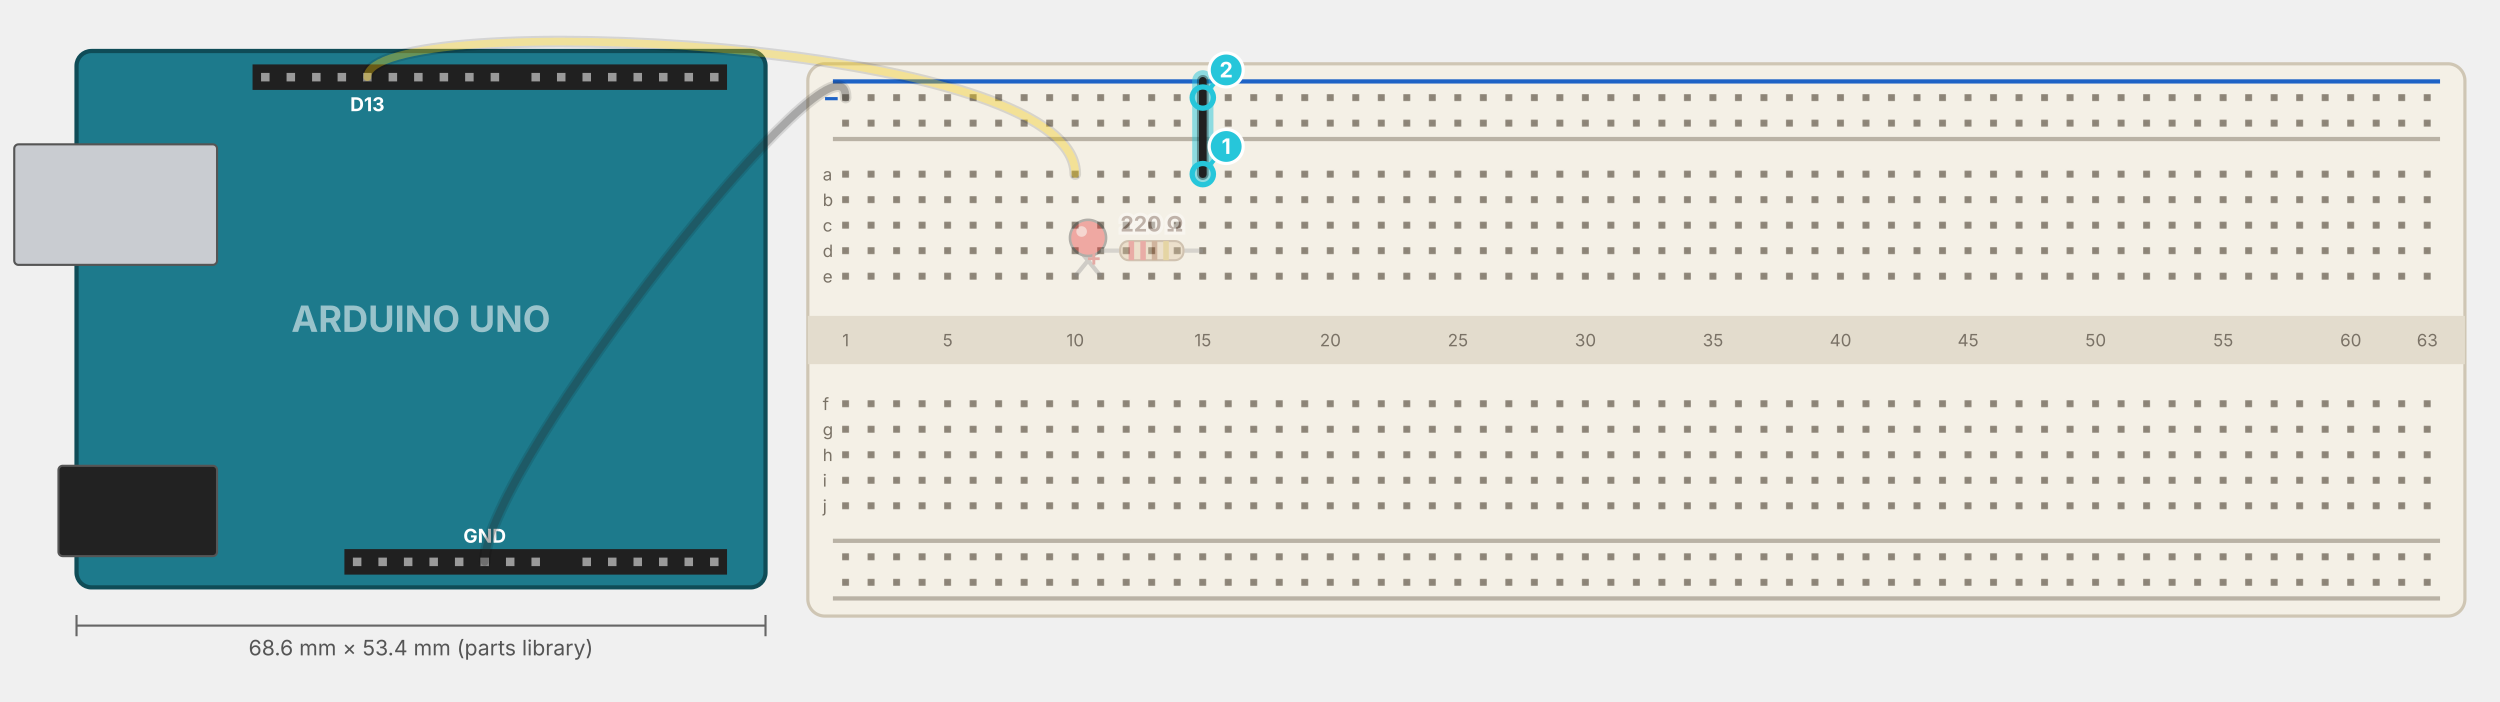
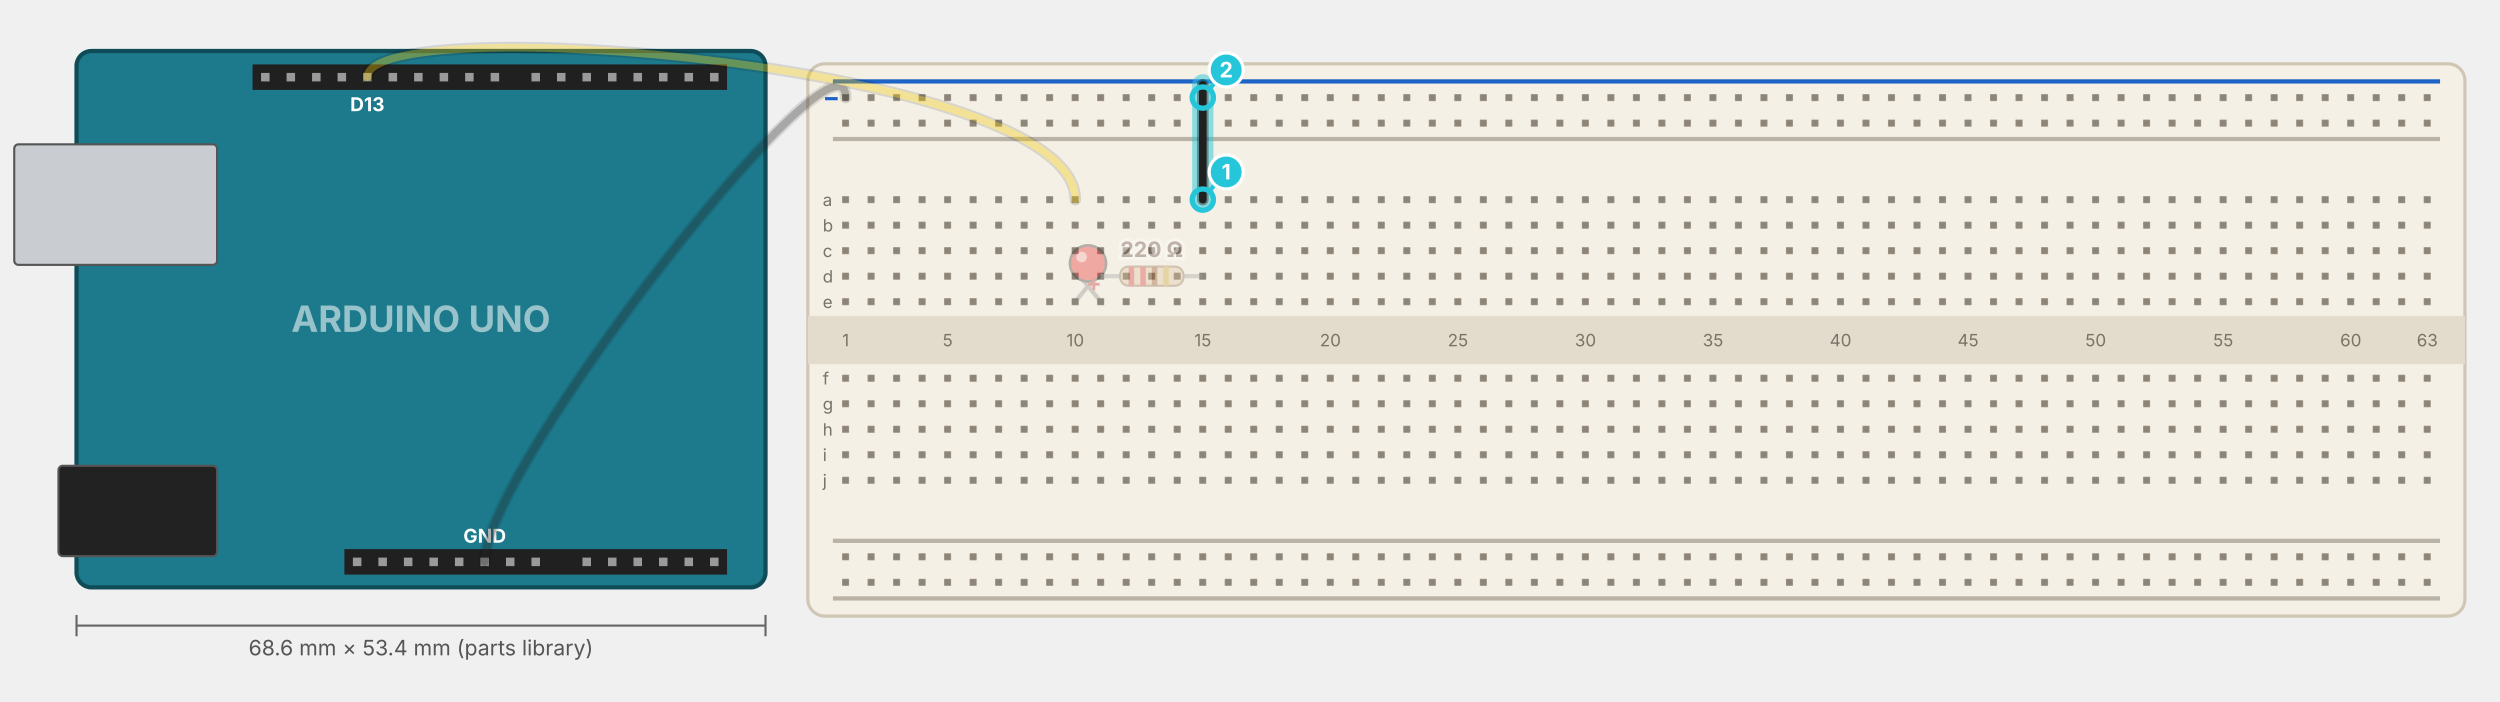
<svg xmlns="http://www.w3.org/2000/svg" viewBox="0 0 1176 330" font-family="system-ui,-apple-system,Segoe UI,sans-serif">
  <rect x="36" y="24" width="324.1" height="252.3" rx="7" fill="#1d7a8c" stroke="#0f4c57" stroke-width="2" />
  <rect x="6.7" y="67.9" width="95.4" height="56.7" rx="2" fill="#c9ccd1" stroke="#555" />
  <rect x="27.5" y="219.1" width="74.6" height="42.5" rx="2" fill="#222" stroke="#555" />
  <rect x="118.8" y="30.3" width="223.2" height="12.0" fill="#202020" />
  <rect x="162.0" y="258.3" width="180.0" height="12.0" fill="#202020" />
  <rect x="166.0" y="262.3" width="4" height="4" fill="#9a9a9a" />
  <rect x="178.0" y="262.3" width="4" height="4" fill="#9a9a9a" />
  <rect x="190.0" y="262.3" width="4" height="4" fill="#9a9a9a" />
  <rect x="202.0" y="262.3" width="4" height="4" fill="#9a9a9a" />
  <rect x="214.0" y="262.3" width="4" height="4" fill="#9a9a9a" />
  <rect x="226.0" y="262.3" width="4" height="4" fill="#9a9a9a" />
  <rect x="238.0" y="262.3" width="4" height="4" fill="#9a9a9a" />
  <rect x="250.0" y="262.3" width="4" height="4" fill="#9a9a9a" />
  <rect x="274.0" y="262.3" width="4" height="4" fill="#9a9a9a" />
  <rect x="286.0" y="262.3" width="4" height="4" fill="#9a9a9a" />
  <rect x="298.0" y="262.3" width="4" height="4" fill="#9a9a9a" />
  <rect x="310.0" y="262.3" width="4" height="4" fill="#9a9a9a" />
  <rect x="322.0" y="262.3" width="4" height="4" fill="#9a9a9a" />
  <rect x="334.0" y="262.3" width="4" height="4" fill="#9a9a9a" />
  <rect x="334.0" y="34.3" width="4" height="4" fill="#9a9a9a" />
  <rect x="322.0" y="34.3" width="4" height="4" fill="#9a9a9a" />
  <rect x="310.0" y="34.3" width="4" height="4" fill="#9a9a9a" />
  <rect x="298.0" y="34.3" width="4" height="4" fill="#9a9a9a" />
  <rect x="286.0" y="34.3" width="4" height="4" fill="#9a9a9a" />
  <rect x="274.0" y="34.3" width="4" height="4" fill="#9a9a9a" />
  <rect x="262.0" y="34.3" width="4" height="4" fill="#9a9a9a" />
  <rect x="250.0" y="34.3" width="4" height="4" fill="#9a9a9a" />
  <rect x="230.8" y="34.3" width="4" height="4" fill="#9a9a9a" />
  <rect x="218.8" y="34.3" width="4" height="4" fill="#9a9a9a" />
  <rect x="206.8" y="34.3" width="4" height="4" fill="#9a9a9a" />
  <rect x="194.8" y="34.3" width="4" height="4" fill="#9a9a9a" />
  <rect x="182.8" y="34.3" width="4" height="4" fill="#9a9a9a" />
  <rect x="170.8" y="34.3" width="4" height="4" fill="#9a9a9a" />
  <rect x="158.8" y="34.3" width="4" height="4" fill="#9a9a9a" />
  <rect x="146.8" y="34.3" width="4" height="4" fill="#9a9a9a" />
  <rect x="134.8" y="34.3" width="4" height="4" fill="#9a9a9a" />
  <rect x="122.8" y="34.3" width="4" height="4" fill="#9a9a9a" />
  <text x="198.0" y="156.1" text-anchor="middle" font-size="17" font-weight="700" fill="#ffffff" opacity=".55">ARDUINO UNO</text>
  <text x="172.8" y="52.3" text-anchor="middle" font-size="9" font-weight="700" fill="#fff">D13</text>
  <text x="228.0" y="255.3" text-anchor="middle" font-size="9" font-weight="700" fill="#fff">GND</text>
  <path d="M36 289.283v10M360.1 289.283v10M36 294.283H360.1" stroke="#666" fill="none" />
  <text x="198.0" y="308.283" text-anchor="middle" font-size="10" fill="#555">68.6 mm × 53.4 mm (parts library)</text>
  <rect x="380" y="30" width="779.5" height="259.8" rx="8" fill="#f4f0e6" stroke="#cfc6b4" stroke-width="1.5" />
  <rect x="380" y="148.6" width="779.5" height="22.7" fill="#e3dccd" />
-   <pattern id="holes" x="391.76" y="75.92" width="12" height="12" patternUnits="userSpaceOnUse">
+   <pattern id="holes" x="391.76" y="87.92" width="12" height="12" patternUnits="userSpaceOnUse">
    <rect x="4.4" y="4.4" width="3.2" height="3.2" fill="#8c8477" />
  </pattern>
-   <rect x="391.8" y="75.9" width="756" height="60" fill="url(#holes)" />
-   <rect x="391.8" y="183.9" width="756" height="60" fill="url(#holes)" />
+   <rect x="391.8" y="87.9" width="756" height="60" fill="url(#holes)" />
+   <rect x="391.8" y="171.9" width="756" height="60" fill="url(#holes)" />
  <rect x="391.8" y="51.9" width="756" height="12" fill="url(#holes)" />
  <line x1="391.8" y1="65.4" x2="1147.8" y2="65.4" stroke="#b9b2a5" stroke-width="2" />
  <rect x="391.8" y="39.9" width="756" height="12" fill="url(#holes)" />
  <line x1="391.8" y1="38.3" x2="1147.8" y2="38.3" stroke="#1e63c6" stroke-width="2" />
  <text x="387" y="49.9" font-size="12" font-weight="700" fill="#1e63c6">−</text>
  <rect x="391.8" y="256.0" width="756" height="12" fill="url(#holes)" />
  <line x1="391.8" y1="254.4" x2="1147.8" y2="254.4" stroke="#b9b2a5" stroke-width="2" />
  <rect x="391.8" y="268.0" width="756" height="12" fill="url(#holes)" />
  <line x1="391.8" y1="281.5" x2="1147.8" y2="281.5" stroke="#b9b2a5" stroke-width="2" />
  <text x="397.8" y="162.9" text-anchor="middle" font-size="8" fill="#7a7266">1</text>
  <text x="445.8" y="162.9" text-anchor="middle" font-size="8" fill="#7a7266">5</text>
  <text x="505.8" y="162.9" text-anchor="middle" font-size="8" fill="#7a7266">10</text>
  <text x="565.8" y="162.9" text-anchor="middle" font-size="8" fill="#7a7266">15</text>
  <text x="625.8" y="162.9" text-anchor="middle" font-size="8" fill="#7a7266">20</text>
  <text x="685.8" y="162.9" text-anchor="middle" font-size="8" fill="#7a7266">25</text>
  <text x="745.8" y="162.9" text-anchor="middle" font-size="8" fill="#7a7266">30</text>
  <text x="805.8" y="162.9" text-anchor="middle" font-size="8" fill="#7a7266">35</text>
  <text x="865.8" y="162.9" text-anchor="middle" font-size="8" fill="#7a7266">40</text>
  <text x="925.8" y="162.9" text-anchor="middle" font-size="8" fill="#7a7266">45</text>
  <text x="985.8" y="162.9" text-anchor="middle" font-size="8" fill="#7a7266">50</text>
  <text x="1045.8" y="162.9" text-anchor="middle" font-size="8" fill="#7a7266">55</text>
  <text x="1105.8" y="162.9" text-anchor="middle" font-size="8" fill="#7a7266">60</text>
  <text x="1141.8" y="162.9" text-anchor="middle" font-size="8" fill="#7a7266">63</text>
-   <text x="387" y="84.9" font-size="8" fill="#7a7266">a</text>
-   <text x="387" y="96.9" font-size="8" fill="#7a7266">b</text>
-   <text x="387" y="108.9" font-size="8" fill="#7a7266">c</text>
-   <text x="387" y="120.9" font-size="8" fill="#7a7266">d</text>
-   <text x="387" y="132.9" font-size="8" fill="#7a7266">e</text>
-   <text x="387" y="192.9" font-size="8" fill="#7a7266">f</text>
-   <text x="387" y="204.9" font-size="8" fill="#7a7266">g</text>
-   <text x="387" y="216.9" font-size="8" fill="#7a7266">h</text>
-   <text x="387" y="228.9" font-size="8" fill="#7a7266">i</text>
-   <text x="387" y="240.9" font-size="8" fill="#7a7266">j</text>
+   <text x="387" y="96.9" font-size="8" fill="#7a7266">a</text>
+   <text x="387" y="108.9" font-size="8" fill="#7a7266">b</text>
+   <text x="387" y="120.9" font-size="8" fill="#7a7266">c</text>
+   <text x="387" y="132.9" font-size="8" fill="#7a7266">d</text>
+   <text x="387" y="144.9" font-size="8" fill="#7a7266">e</text>
+   <text x="387" y="180.9" font-size="8" fill="#7a7266">f</text>
+   <text x="387" y="192.9" font-size="8" fill="#7a7266">g</text>
+   <text x="387" y="204.9" font-size="8" fill="#7a7266">h</text>
+   <text x="387" y="216.9" font-size="8" fill="#7a7266">i</text>
+   <text x="387" y="228.9" font-size="8" fill="#7a7266">j</text>
  <g class="ps-old" opacity=".35">
-     <path d="M505.8 129.9L514.8 118.9M517.8 129.9L508.8 118.9" stroke="#8a8a8a" stroke-width="2" fill="none" />
-     <circle cx="511.8" cy="111.9" r="8.5" fill="#E52323" stroke="#333" stroke-width="1.2" />
-     <circle cx="508.8" cy="108.9" r="2.5" fill="#fff" opacity=".6" />
-     <text x="510.8" y="124.9" font-size="11" font-weight="700" fill="#c62828">+</text>
-     <line x1="517.8" y1="117.9" x2="565.8" y2="117.9" stroke="#9e9e9e" stroke-width="2" />
-     <g transform="translate(541.8 117.9) rotate(0.0)">
+     <path d="M505.8 141.9L514.8 130.9M517.8 141.9L508.8 130.9" stroke="#8a8a8a" stroke-width="2" fill="none" />
+     <circle cx="511.8" cy="123.9" r="8.5" fill="#E52323" stroke="#333" stroke-width="1.2" />
+     <circle cx="508.8" cy="120.9" r="2.5" fill="#fff" opacity=".6" />
+     <text x="510.8" y="136.9" font-size="11" font-weight="700" fill="#c62828">+</text>
+     <line x1="517.8" y1="129.9" x2="565.8" y2="129.9" stroke="#9e9e9e" stroke-width="2" />
+     <g transform="translate(541.8 129.9) rotate(0.0)">
      <rect x="-14.9" y="-4.5" width="29.8" height="9" rx="4" fill="#dcc29a" stroke="#8d6e4a" />
      <rect x="-10.9" y="-4.5" width="2.6" height="9" fill="#d32f2f" />
      <rect x="-5.4" y="-4.5" width="2.6" height="9" fill="#d32f2f" />
      <rect x="0.0" y="-4.5" width="2.6" height="9" fill="#8b4513" />
      <rect x="5.4" y="-4.5" width="2.6" height="9" fill="#c9a227" />
    </g>
-     <text x="541.8" y="108.9" text-anchor="middle" font-size="10" font-weight="700" fill="#5d4037" paint-order="stroke" stroke="#fff" stroke-width="3">220 Ω</text>
+     <text x="541.8" y="120.9" text-anchor="middle" font-size="10" font-weight="700" fill="#5d4037" paint-order="stroke" stroke="#fff" stroke-width="3">220 Ω</text>
    <path d="M228.0 264.3C228.0 219.9 397.8 4.0 397.8 45.9" stroke="#0005" stroke-width="5.5" fill="none" stroke-linecap="round" />
    <path d="M228.0 264.3C228.0 219.9 397.8 4.0 397.8 45.9" stroke="#202020" stroke-width="3.6" fill="none" stroke-linecap="round" />
-     <path d="M172.8 36.3C172.8 4.0 505.8 18.0 505.8 81.9" stroke="#0005" stroke-width="5.5" fill="none" stroke-linecap="round" />
-     <path d="M172.8 36.3C172.8 4.0 505.8 18.0 505.8 81.9" stroke="#F2C500" stroke-width="3.6" fill="none" stroke-linecap="round" />
+     <path d="M172.8 36.3C172.8 4.0 505.8 30.0 505.8 93.9" stroke="#0005" stroke-width="5.5" fill="none" stroke-linecap="round" />
+     <path d="M172.8 36.3C172.8 4.0 505.8 30.0 505.8 93.9" stroke="#F2C500" stroke-width="3.6" fill="none" stroke-linecap="round" />
  </g>
  <g class="ps-new" data-anim="wire" data-id="led_ground">
-     <path d="M565.8 81.9C565.8 57.9 565.8 21.9 565.8 45.9" stroke="#26c6da" stroke-width="10" fill="none" stroke-linecap="round" opacity=".5" />
-     <path d="M565.8 81.9C565.8 57.9 565.8 21.9 565.8 45.9" stroke="#0005" stroke-width="5.5" fill="none" stroke-linecap="round" />
-     <path d="M565.8 81.9C565.8 57.9 565.8 21.9 565.8 45.9" stroke="#202020" stroke-width="3.6" fill="none" stroke-linecap="round" />
+     <path d="M565.8 93.9C565.8 69.9 565.8 21.9 565.8 45.9" stroke="#26c6da" stroke-width="10" fill="none" stroke-linecap="round" opacity=".5" />
+     <path d="M565.8 93.9C565.8 69.9 565.8 21.9 565.8 45.9" stroke="#0005" stroke-width="5.5" fill="none" stroke-linecap="round" />
+     <path d="M565.8 93.9C565.8 69.9 565.8 21.9 565.8 45.9" stroke="#202020" stroke-width="3.6" fill="none" stroke-linecap="round" />
  </g>
  <g class="ps-marks">
-     <circle cx="565.8" cy="81.9" r="5" fill="none" stroke="#26c6da" stroke-width="2.5" />
-     <line x1="568.8" y1="77.9" x2="576.8" y2="68.9" stroke="#26c6da" stroke-width="2" />
-     <circle cx="576.8" cy="68.9" r="8" fill="#26c6da" stroke="#fff" stroke-width="1.5" />
-     <text x="576.8" y="72.4" text-anchor="middle" font-size="10" font-weight="700" fill="#fff">1</text>
+     <circle cx="565.8" cy="93.9" r="5" fill="none" stroke="#26c6da" stroke-width="2.5" />
+     <line x1="568.8" y1="89.9" x2="576.8" y2="80.9" stroke="#26c6da" stroke-width="2" />
+     <circle cx="576.8" cy="80.9" r="8" fill="#26c6da" stroke="#fff" stroke-width="1.5" />
+     <text x="576.8" y="84.4" text-anchor="middle" font-size="10" font-weight="700" fill="#fff">1</text>
    <circle cx="565.8" cy="45.9" r="5" fill="none" stroke="#26c6da" stroke-width="2.5" />
    <line x1="568.8" y1="41.9" x2="576.8" y2="32.9" stroke="#26c6da" stroke-width="2" />
    <circle cx="576.8" cy="32.9" r="8" fill="#26c6da" stroke="#fff" stroke-width="1.5" />
    <text x="576.8" y="36.4" text-anchor="middle" font-size="10" font-weight="700" fill="#fff">2</text>
  </g>
</svg>
